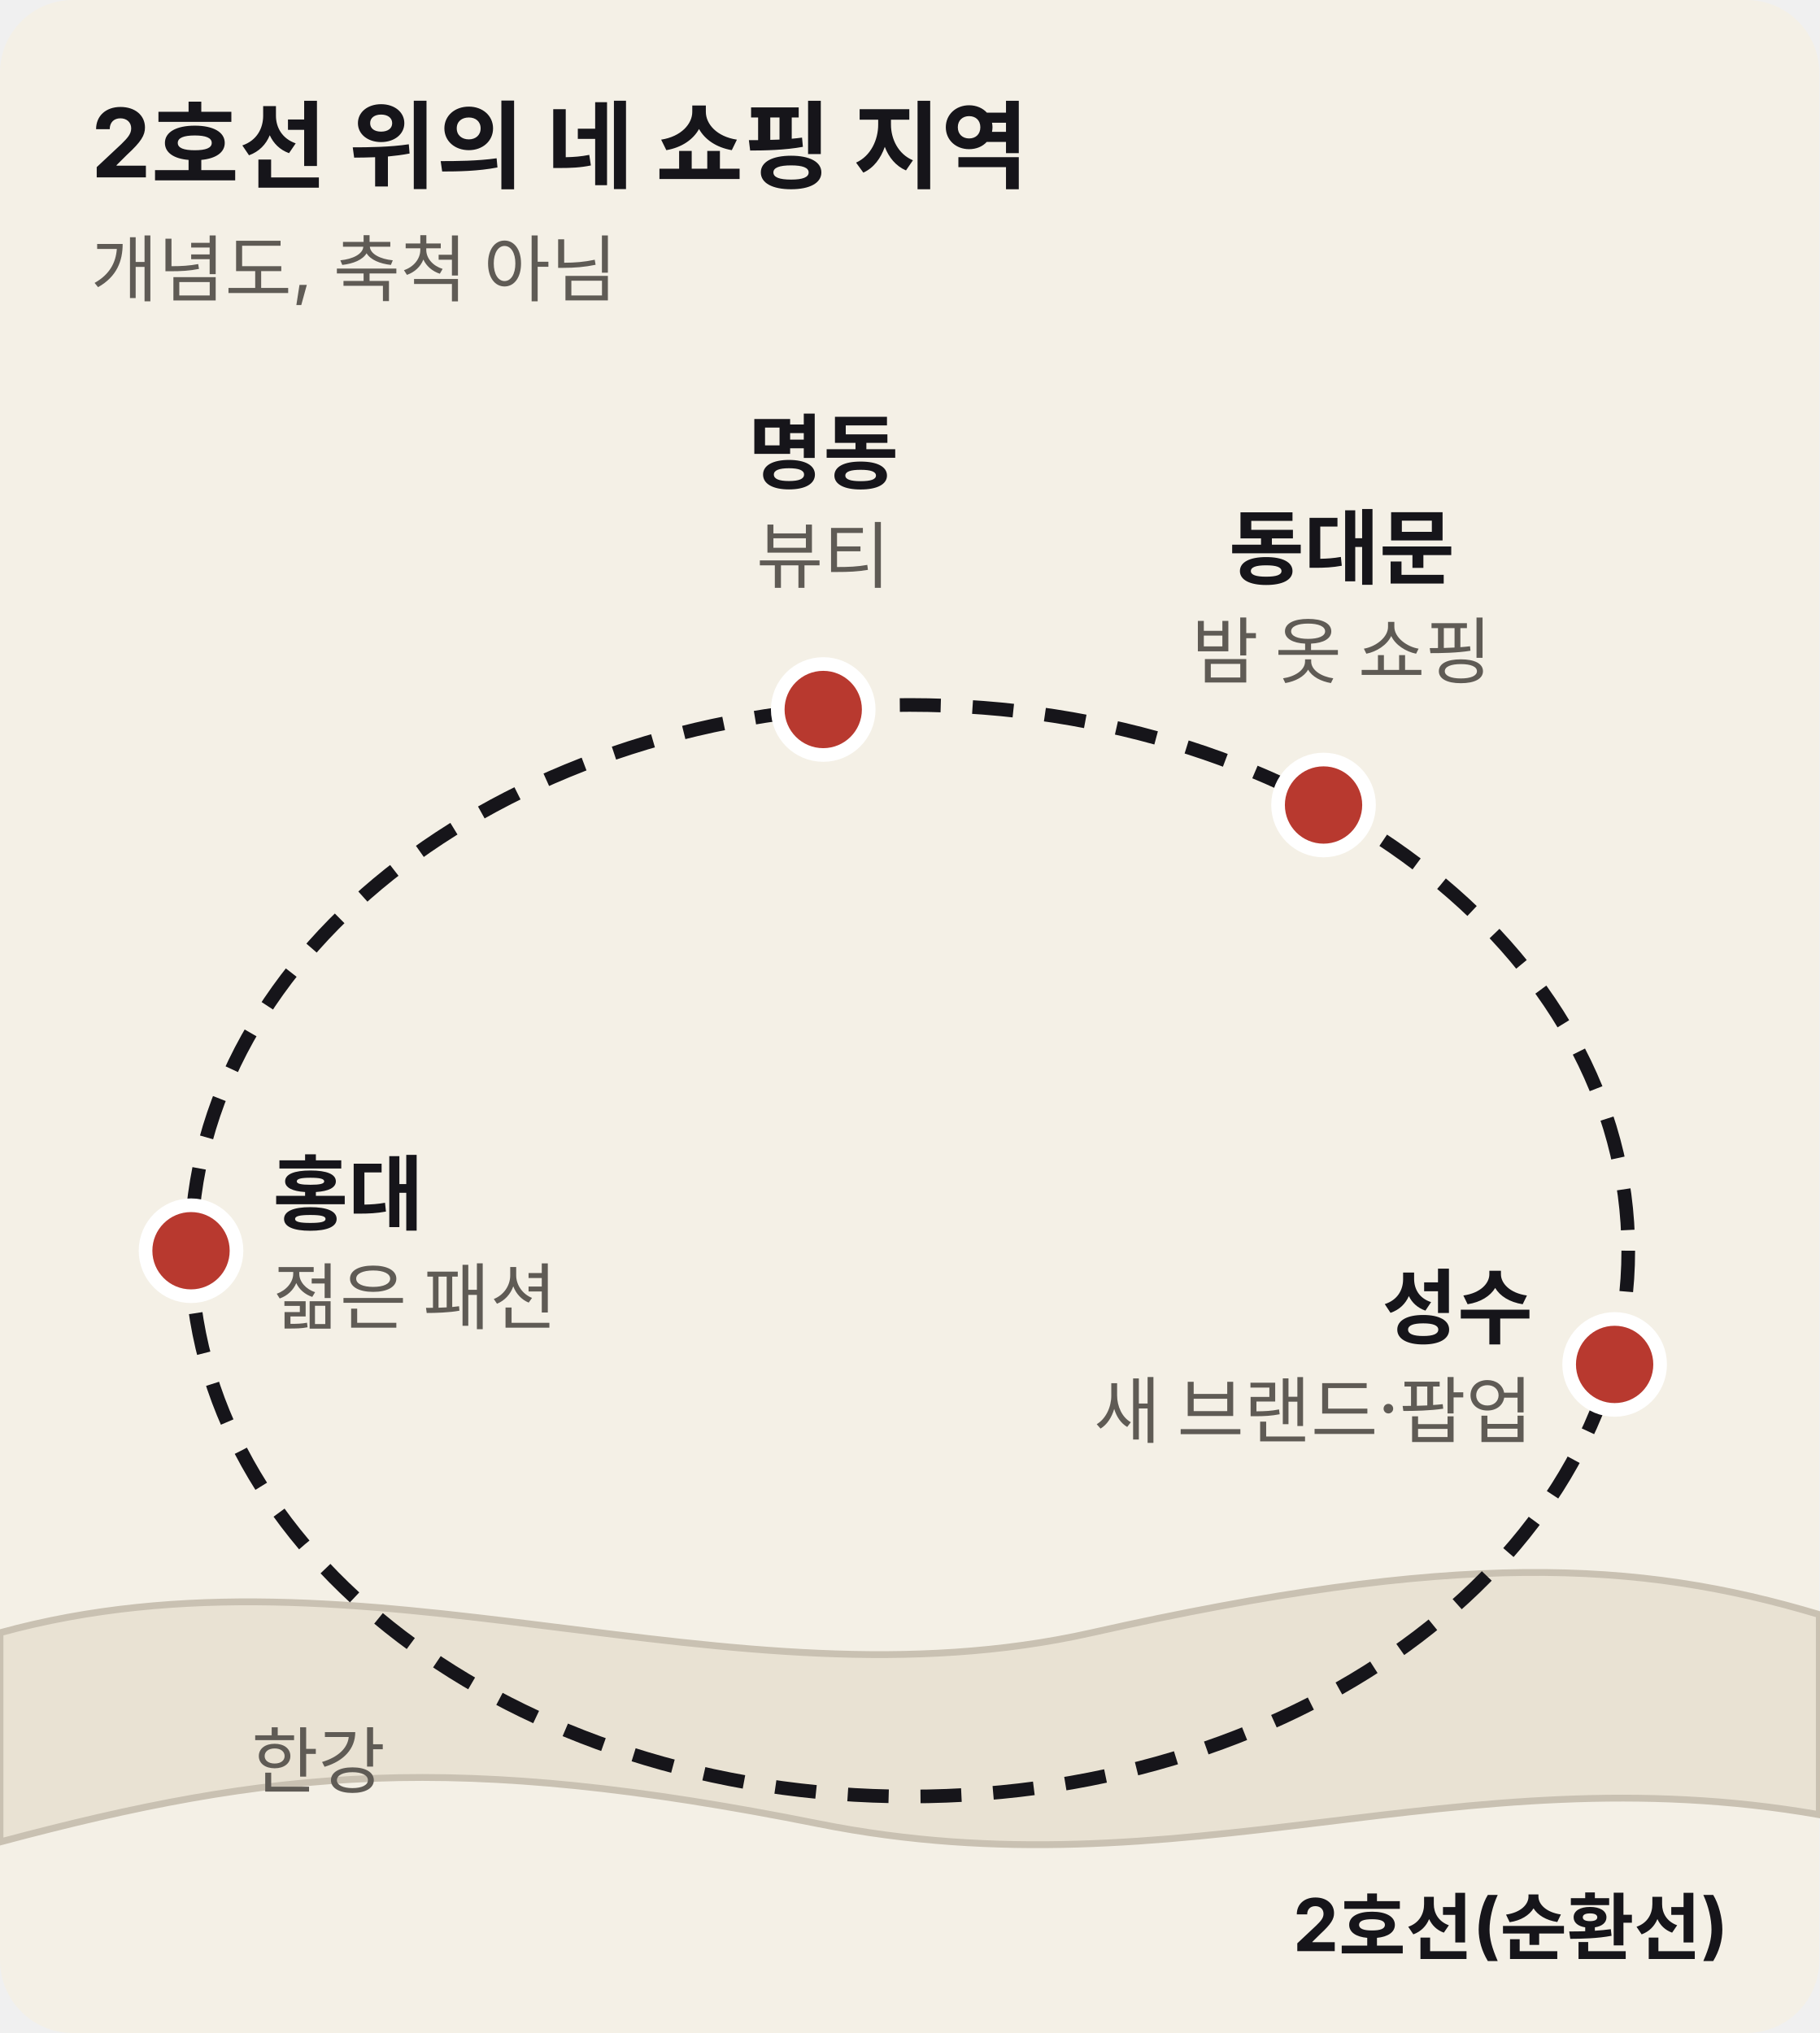
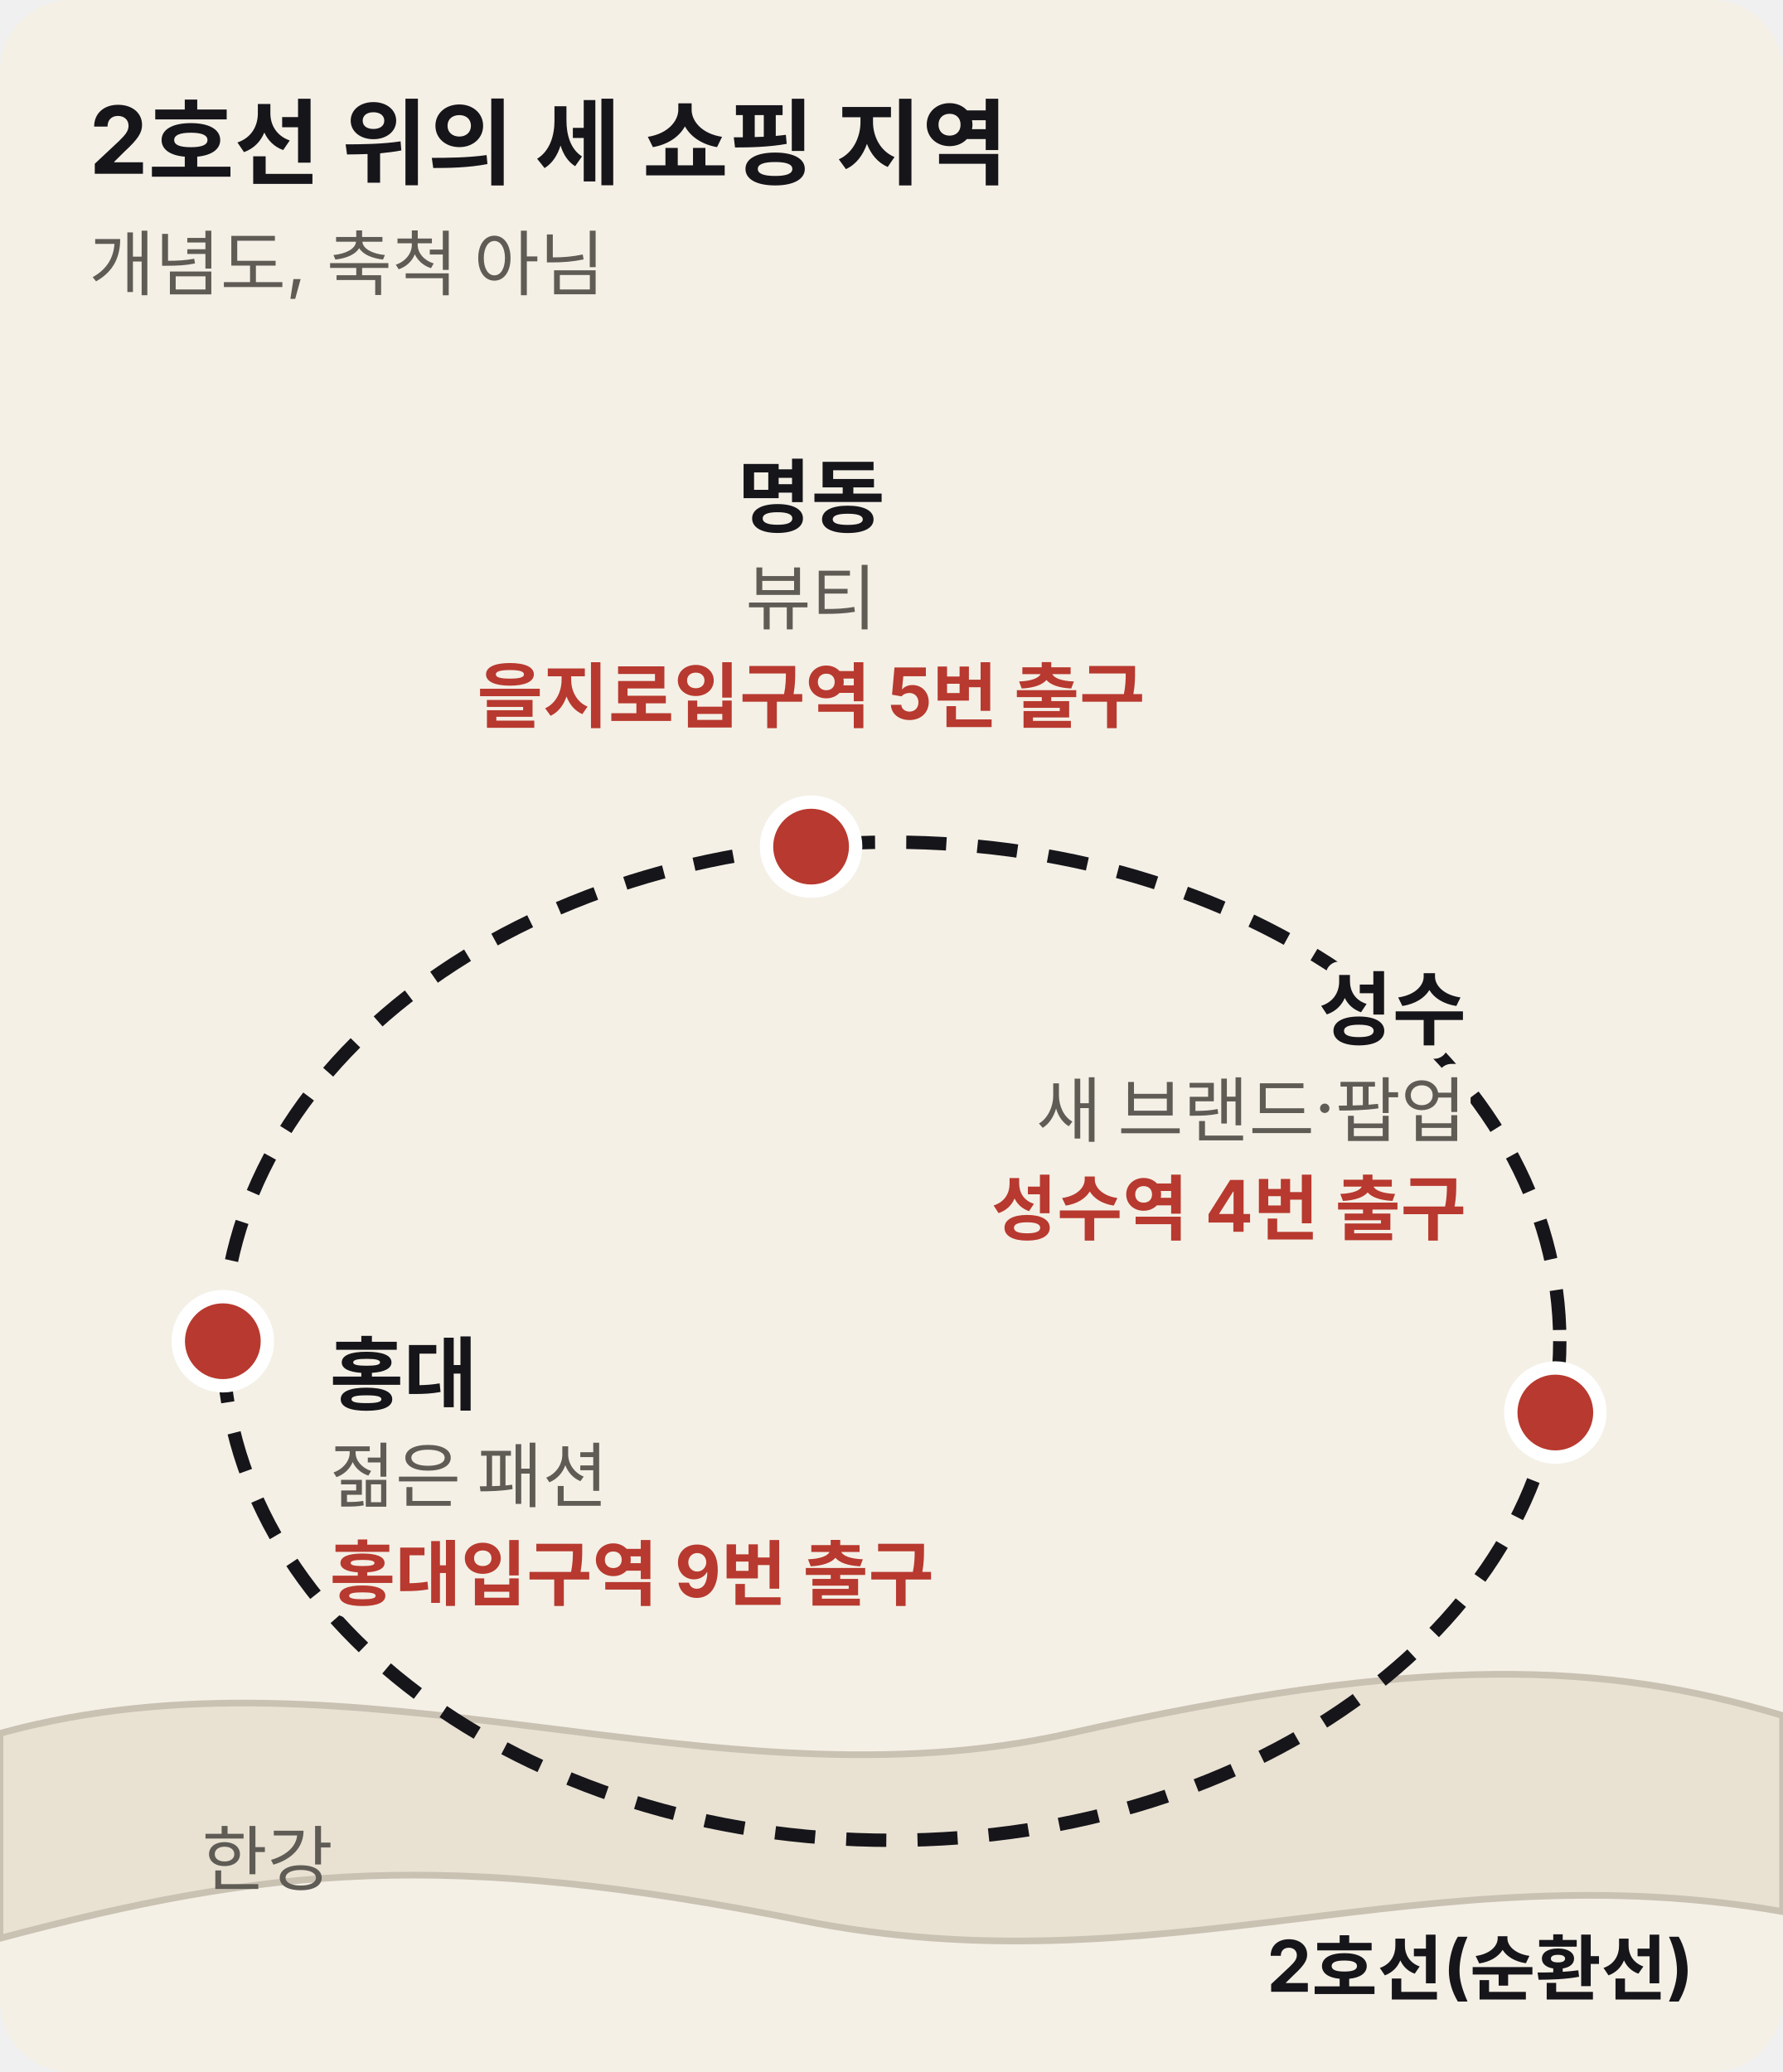
- <svg xmlns="http://www.w3.org/2000/svg" viewBox="0 0 400 447" role="img" aria-label="2호선 위의 네 쇼핑 지역" font-family="system-ui, -apple-system, &quot;Noto Sans KR&quot;, &quot;Noto Sans JP&quot;, &quot;Noto Sans TC&quot;, sans-serif">
-   <rect width="400" height="447" rx="16" fill="#f4f0e6" />
+ <svg xmlns="http://www.w3.org/2000/svg" viewBox="0 0 400 465" role="img" aria-label="2호선 위의 세 쇼핑 지역" font-family="system-ui, -apple-system, &quot;Noto Sans KR&quot;, &quot;Noto Sans JP&quot;, &quot;Noto Sans TC&quot;, sans-serif">
+   <rect width="400" height="465" rx="16" fill="#f4f0e6" />
  <defs>
    <marker id="ah" viewBox="0 0 10 10" refX="9" refY="5" markerWidth="7" markerHeight="7" orient="auto-start-reverse">
      <path d="M0,0 L10,5 L0,10 z" fill="#16151a" />
    </marker>
  </defs>
-   <text x="20" y="39" font-size="21" fill="#16151a" font-weight="bold" text-anchor="start">2호선 위의 네 쇼핑 지역</text>
+   <text x="20" y="39" font-size="21" fill="#16151a" font-weight="bold" text-anchor="start">2호선 위의 세 쇼핑 지역</text>
  <text x="20" y="65" font-size="16" fill="#5f5b55" text-anchor="start">개념도, 축척 아님</text>
-   <path d="M0,359 C80,337 160,377 240,359 S360,343 400,355 L400,399 C320,385 260,417 180,401 S60,389 0,405 Z" fill="#e9e2d3" stroke="#c9c1b2" stroke-width="1.5" />
-   <ellipse cx="200" cy="275" rx="158" ry="120" fill="none" stroke="#16151a" stroke-width="3" stroke-dasharray="9 7" />
-   <circle cx="42" cy="275" r="10" fill="#b8392f" stroke="#ffffff" stroke-width="3" />
-   <circle cx="181" cy="156" r="10" fill="#b8392f" stroke="#ffffff" stroke-width="3" />
-   <circle cx="291" cy="177" r="10" fill="#b8392f" stroke="#ffffff" stroke-width="3" />
-   <circle cx="355" cy="300" r="10" fill="#b8392f" stroke="#ffffff" stroke-width="3" />
-   <text x="60" y="269" font-size="18" fill="#16151a" font-weight="bold" text-anchor="start">홍대</text>
-   <text x="60" y="291" font-size="16" fill="#5f5b55" text-anchor="start">젊은 패션</text>
-   <text x="181" y="106" font-size="18" fill="#16151a" font-weight="bold" text-anchor="middle">명동</text>
-   <text x="181" y="128" font-size="16" fill="#5f5b55" text-anchor="middle">뷰티</text>
-   <text x="295" y="127" font-size="18" fill="#16151a" font-weight="bold" text-anchor="middle">동대문</text>
-   <text x="295" y="149" font-size="16" fill="#5f5b55" text-anchor="middle">밤 옷 쇼핑</text>
-   <text x="337" y="294" font-size="18" fill="#16151a" font-weight="bold" text-anchor="end">성수</text>
-   <text x="337" y="316" font-size="16" fill="#5f5b55" text-anchor="end">새 브랜드·팝업</text>
-   <text x="70" y="393" font-size="16" fill="#5f5b55" text-anchor="middle">한강</text>
-   <text x="380" y="429" font-size="16" fill="#16151a" font-weight="bold" text-anchor="end">2호선(순환선)</text>
+   <path d="M0,389 C80,367 160,407 240,389 S360,373 400,385 L400,429 C320,415 260,447 180,431 S60,419 0,435 Z" fill="#e9e2d3" stroke="#c9c1b2" stroke-width="1.5" />
+   <ellipse cx="200" cy="301" rx="150" ry="112" fill="none" stroke="#16151a" stroke-width="3" stroke-dasharray="9 7" />
+   <circle cx="50" cy="301" r="10" fill="#b8392f" stroke="#ffffff" stroke-width="3" />
+   <circle cx="182" cy="190" r="10" fill="#b8392f" stroke="#ffffff" stroke-width="3" />
+   <circle cx="349" cy="317" r="10" fill="#b8392f" stroke="#ffffff" stroke-width="3" />
+   <g stroke="#f4f0e6" stroke-width="6" stroke-linejoin="round" paint-order="stroke">
+     <text x="182" y="118" font-size="18" fill="#16151a" font-weight="bold" text-anchor="middle">명동</text>
+     <text x="182" y="140" font-size="16" fill="#5f5b55" text-anchor="middle">뷰티</text>
+     <text x="182" y="162" font-size="16" fill="#b8392f" font-weight="bold" text-anchor="middle">을지로입구역 5번 출구</text>
+   </g>
+   <g stroke="#f4f0e6" stroke-width="6" stroke-linejoin="round" paint-order="stroke">
+     <text x="74" y="315" font-size="18" fill="#16151a" font-weight="bold" text-anchor="start">홍대</text>
+     <text x="74" y="337" font-size="16" fill="#5f5b55" text-anchor="start">젊은 패션</text>
+     <text x="74" y="359" font-size="16" fill="#b8392f" font-weight="bold" text-anchor="start">홍대입구역 9번 출구</text>
+   </g>
+   <g stroke="#f4f0e6" stroke-width="6" stroke-linejoin="round" paint-order="stroke">
+     <text x="329" y="233" font-size="18" fill="#16151a" font-weight="bold" text-anchor="end">성수</text>
+     <text x="329" y="255" font-size="16" fill="#5f5b55" text-anchor="end">새 브랜드·팝업</text>
+     <text x="329" y="277" font-size="16" fill="#b8392f" font-weight="bold" text-anchor="end">성수역 4번 출구</text>
+   </g>
+   <text x="60" y="423" font-size="16" fill="#5f5b55" text-anchor="middle">한강</text>
+   <text x="380" y="447" font-size="16" fill="#16151a" font-weight="bold" text-anchor="end">2호선(순환선)</text>
</svg>
